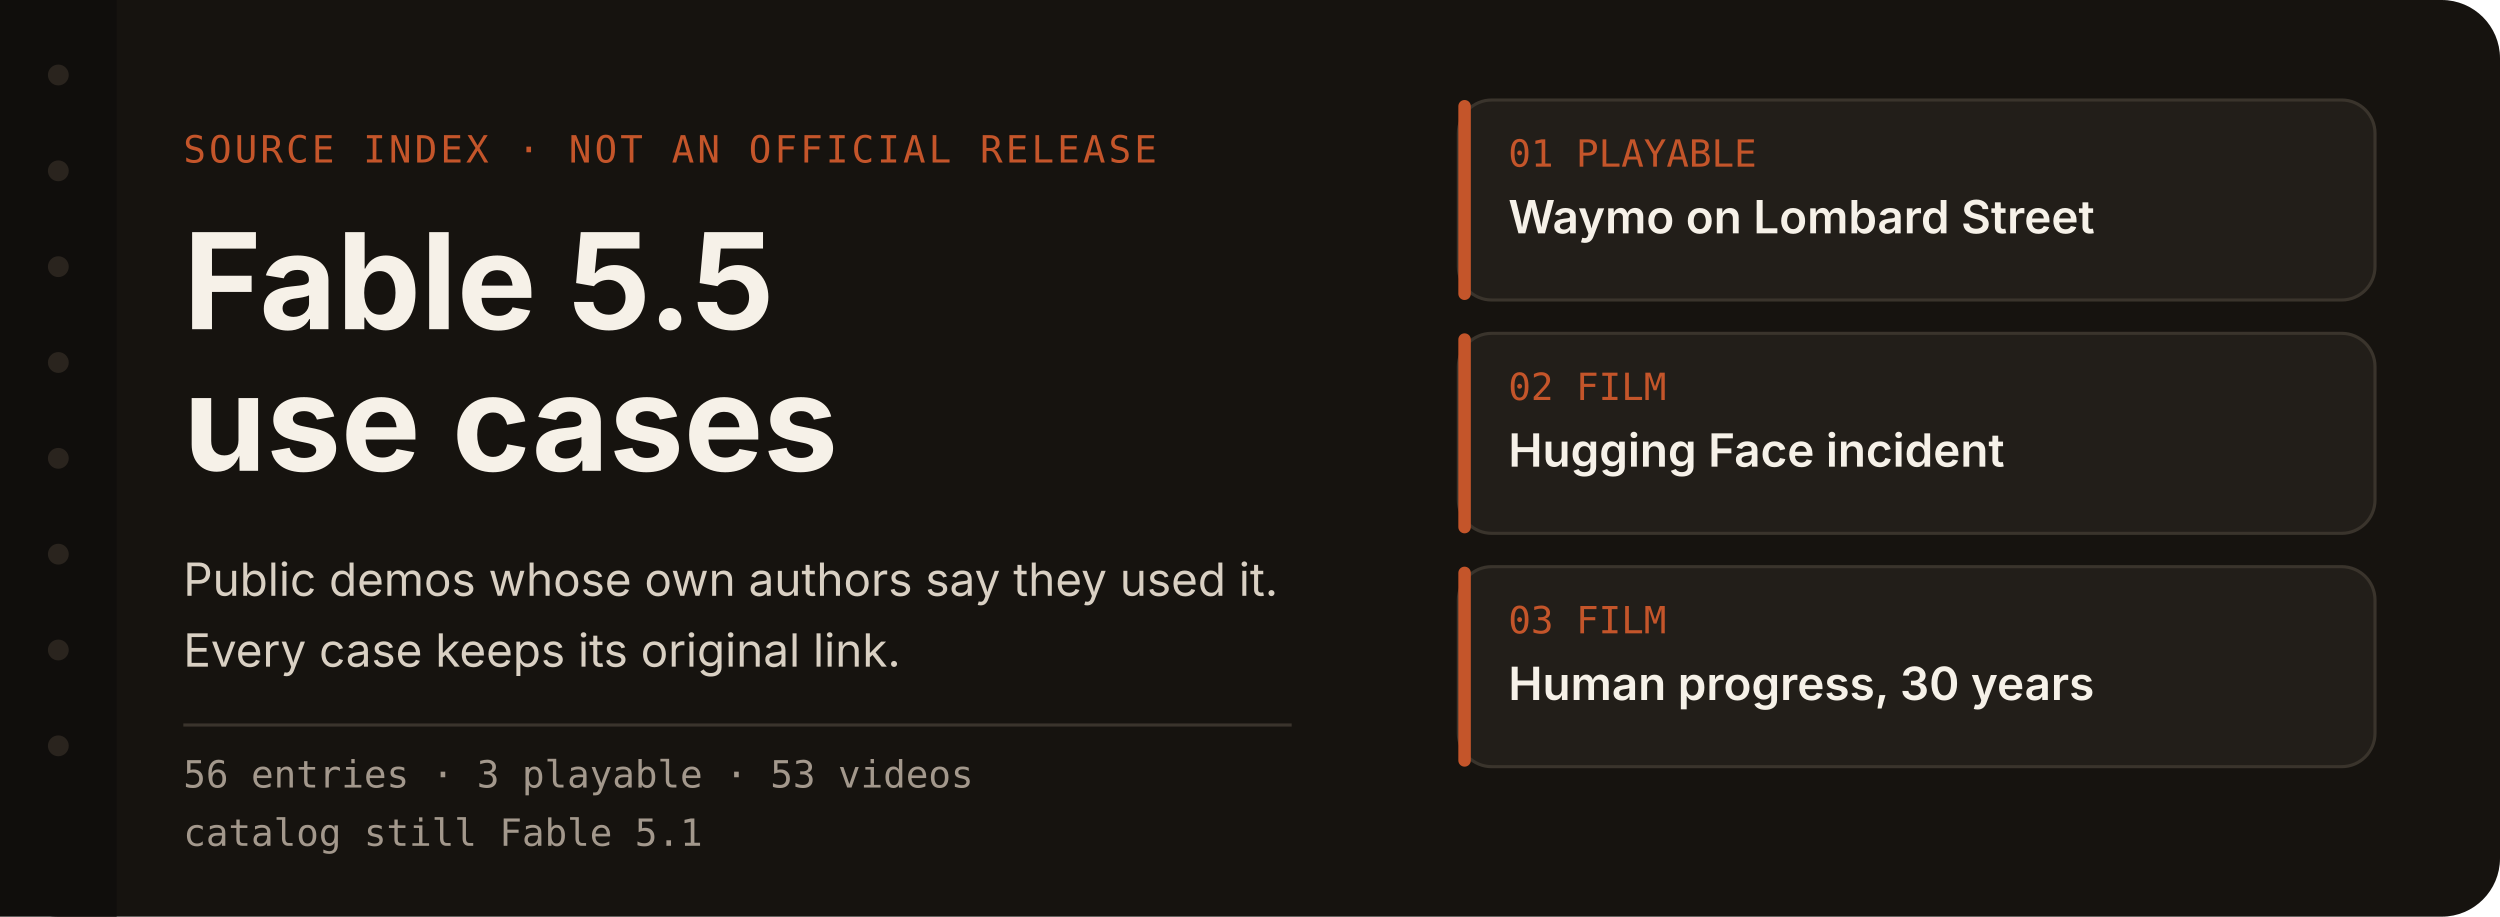
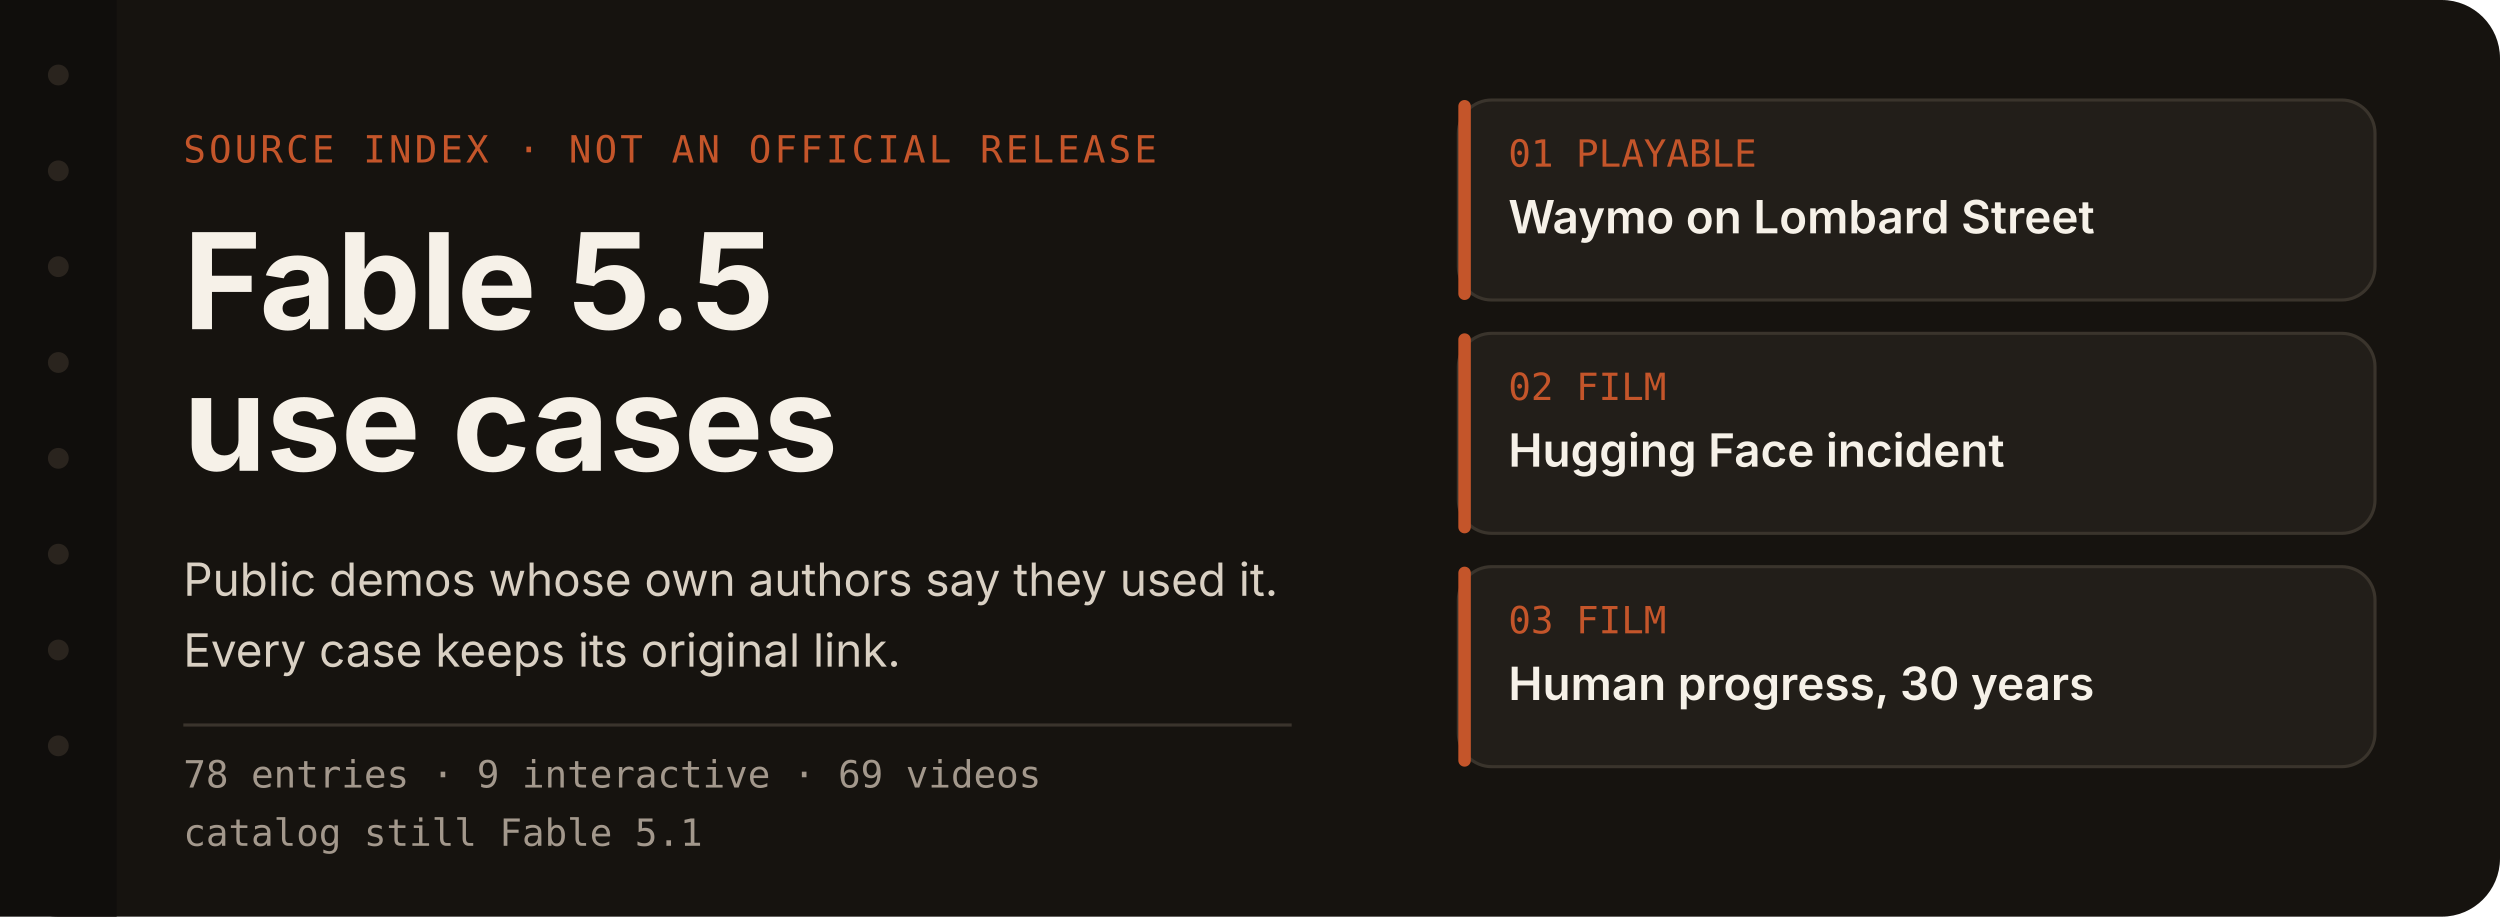
<svg xmlns="http://www.w3.org/2000/svg" width="1200" height="440" viewBox="0 0 1200 440" role="img" aria-labelledby="title desc">
  <rect width="1200" height="440" rx="28" fill="#16130f" />
  <rect x="0" y="0" width="56" height="440" fill="#100e0c" />
  <circle cx="28" cy="36" r="5" fill="#2a241e" />
  <circle cx="28" cy="82" r="5" fill="#2a241e" />
  <circle cx="28" cy="128" r="5" fill="#2a241e" />
  <circle cx="28" cy="174" r="5" fill="#2a241e" />
  <circle cx="28" cy="220" r="5" fill="#2a241e" />
  <circle cx="28" cy="266" r="5" fill="#2a241e" />
  <circle cx="28" cy="312" r="5" fill="#2a241e" />
  <circle cx="28" cy="358" r="5" fill="#2a241e" />
  <text x="88" y="78" fill="#c4552a" font-family="ui-monospace, SFMono-Regular, Menlo, monospace" font-size="18" letter-spacing="1.5">SOURCE INDEX  ·  NOT AN OFFICIAL RELEASE</text>
  <text x="88" y="158" fill="#f6f1e8" font-family="-apple-system, BlinkMacSystemFont, 'Segoe UI', 'PingFang SC', sans-serif" font-size="64" font-weight="650">Fable 5.5</text>
  <text x="88" y="226" fill="#f6f1e8" font-family="-apple-system, BlinkMacSystemFont, 'Segoe UI', 'PingFang SC', sans-serif" font-size="64" font-weight="650">use cases</text>
  <text x="88" y="286" fill="#d9d0c3" font-family="-apple-system, BlinkMacSystemFont, 'Segoe UI', 'PingFang SC', sans-serif" font-size="22">Public demos whose own authors say they used it.</text>
  <text x="88" y="320" fill="#d9d0c3" font-family="-apple-system, BlinkMacSystemFont, 'Segoe UI', 'PingFang SC', sans-serif" font-size="22">Every case keeps its original link.</text>
  <line x1="88" y1="348" x2="620" y2="348" stroke="#3a342c" stroke-width="1.5" />
-   <text x="88" y="378" fill="#a3988c" font-family="ui-monospace, SFMono-Regular, Menlo, monospace" font-size="18">56 entries  ·  3 playable  ·  53 videos</text>
+   <text x="88" y="378" fill="#a3988c" font-family="ui-monospace, SFMono-Regular, Menlo, monospace" font-size="18">78 entries  ·  9 interactive  ·  69 videos</text>
  <text x="88" y="406" fill="#a3988c" font-family="ui-monospace, SFMono-Regular, Menlo, monospace" font-size="18">catalog still Fable 5.1</text>
  <g id="index-cards">
    <rect x="700" y="48" width="440" height="96" rx="16" fill="#221e19" stroke="#3a342c" stroke-width="1.5" />
    <rect x="700" y="48" width="6" height="96" rx="3" fill="#c4552a" />
    <text x="724" y="80" fill="#c4552a" font-family="ui-monospace, SFMono-Regular, Menlo, monospace" font-size="18">01  PLAYABLE</text>
    <text x="724" y="112" fill="#f6f1e8" font-family="-apple-system, BlinkMacSystemFont, 'Segoe UI', 'PingFang SC', sans-serif" font-size="22" font-weight="600">Waymo on Lombard Street</text>
    <g>
      <rect x="700" y="160" width="440" height="96" rx="16" fill="#221e19" stroke="#3a342c" stroke-width="1.5" />
      <rect x="700" y="160" width="6" height="96" rx="3" fill="#c4552a" />
      <text x="724" y="192" fill="#c4552a" font-family="ui-monospace, SFMono-Regular, Menlo, monospace" font-size="18">02  FILM</text>
      <text x="724" y="224" fill="#f6f1e8" font-family="-apple-system, BlinkMacSystemFont, 'Segoe UI', 'PingFang SC', sans-serif" font-size="22" font-weight="600">Hugging Face incident</text>
    </g>
    <g>
      <rect x="700" y="272" width="440" height="96" rx="16" fill="#221e19" stroke="#3a342c" stroke-width="1.5" />
      <rect x="700" y="272" width="6" height="96" rx="3" fill="#c4552a" />
      <text x="724" y="304" fill="#c4552a" font-family="ui-monospace, SFMono-Regular, Menlo, monospace" font-size="18">03  FILM</text>
      <text x="724" y="336" fill="#f6f1e8" font-family="-apple-system, BlinkMacSystemFont, 'Segoe UI', 'PingFang SC', sans-serif" font-size="22" font-weight="600">Human progress, 30 years</text>
    </g>
  </g>
</svg>
